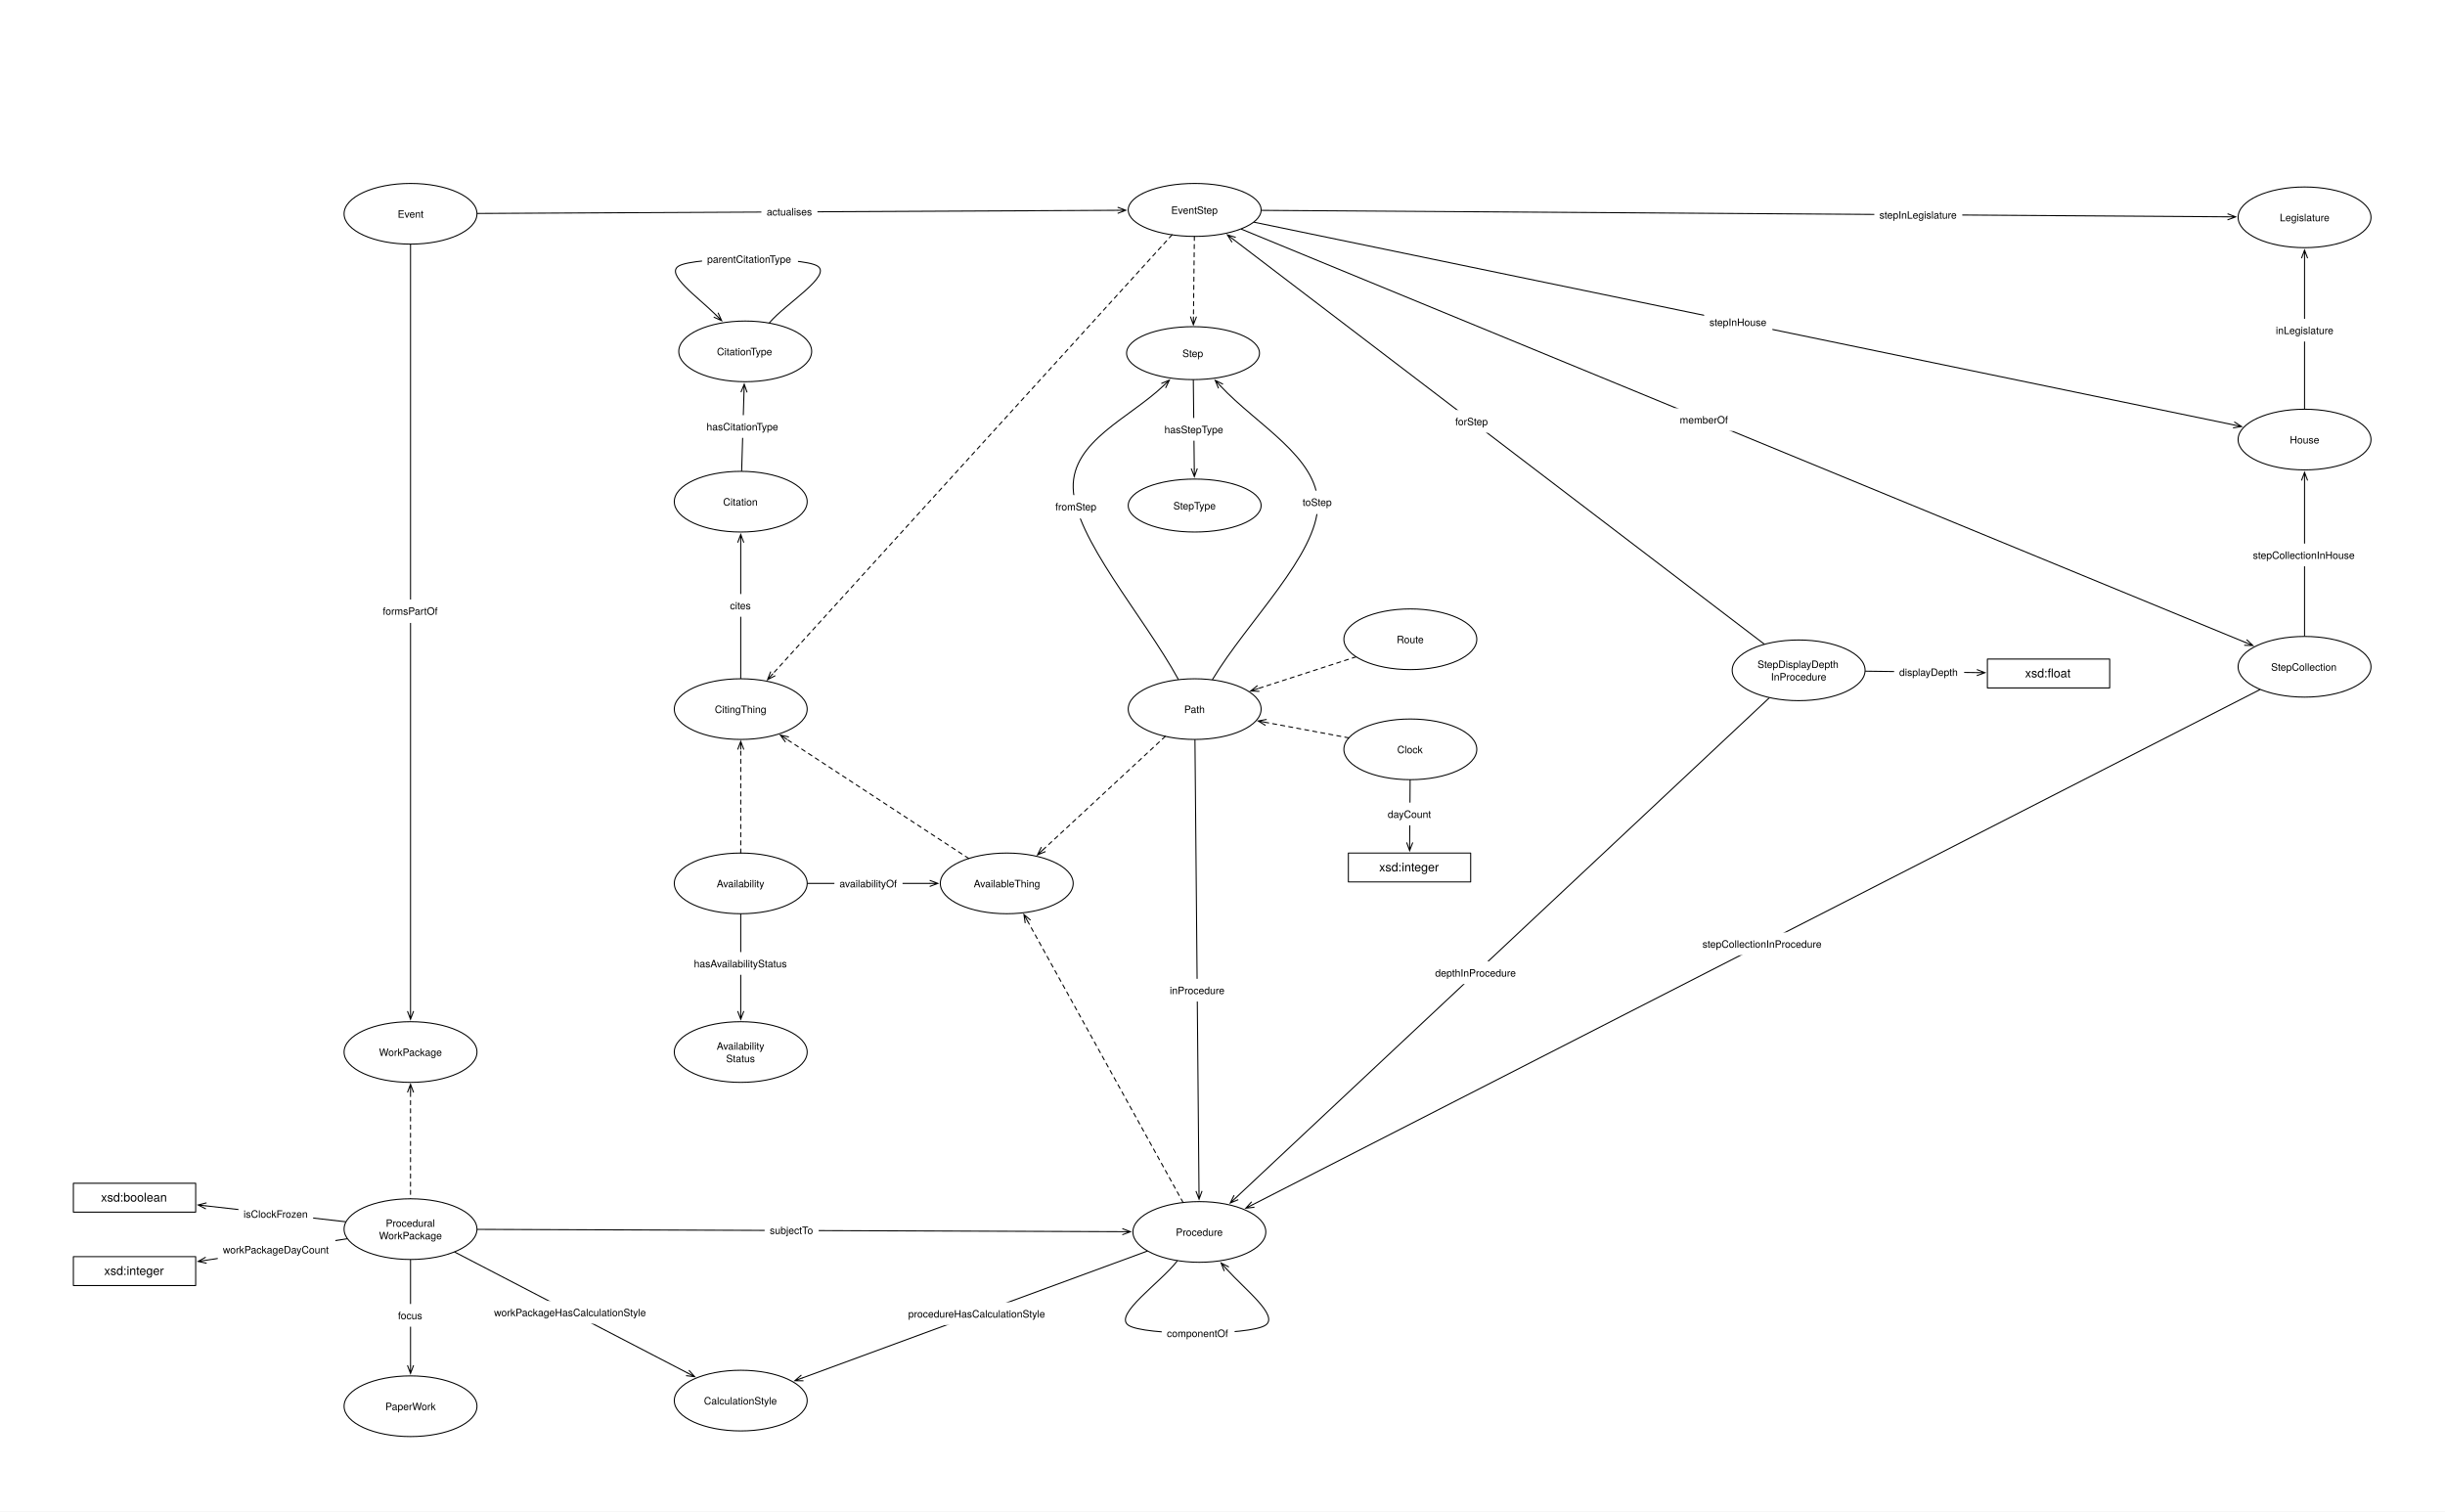
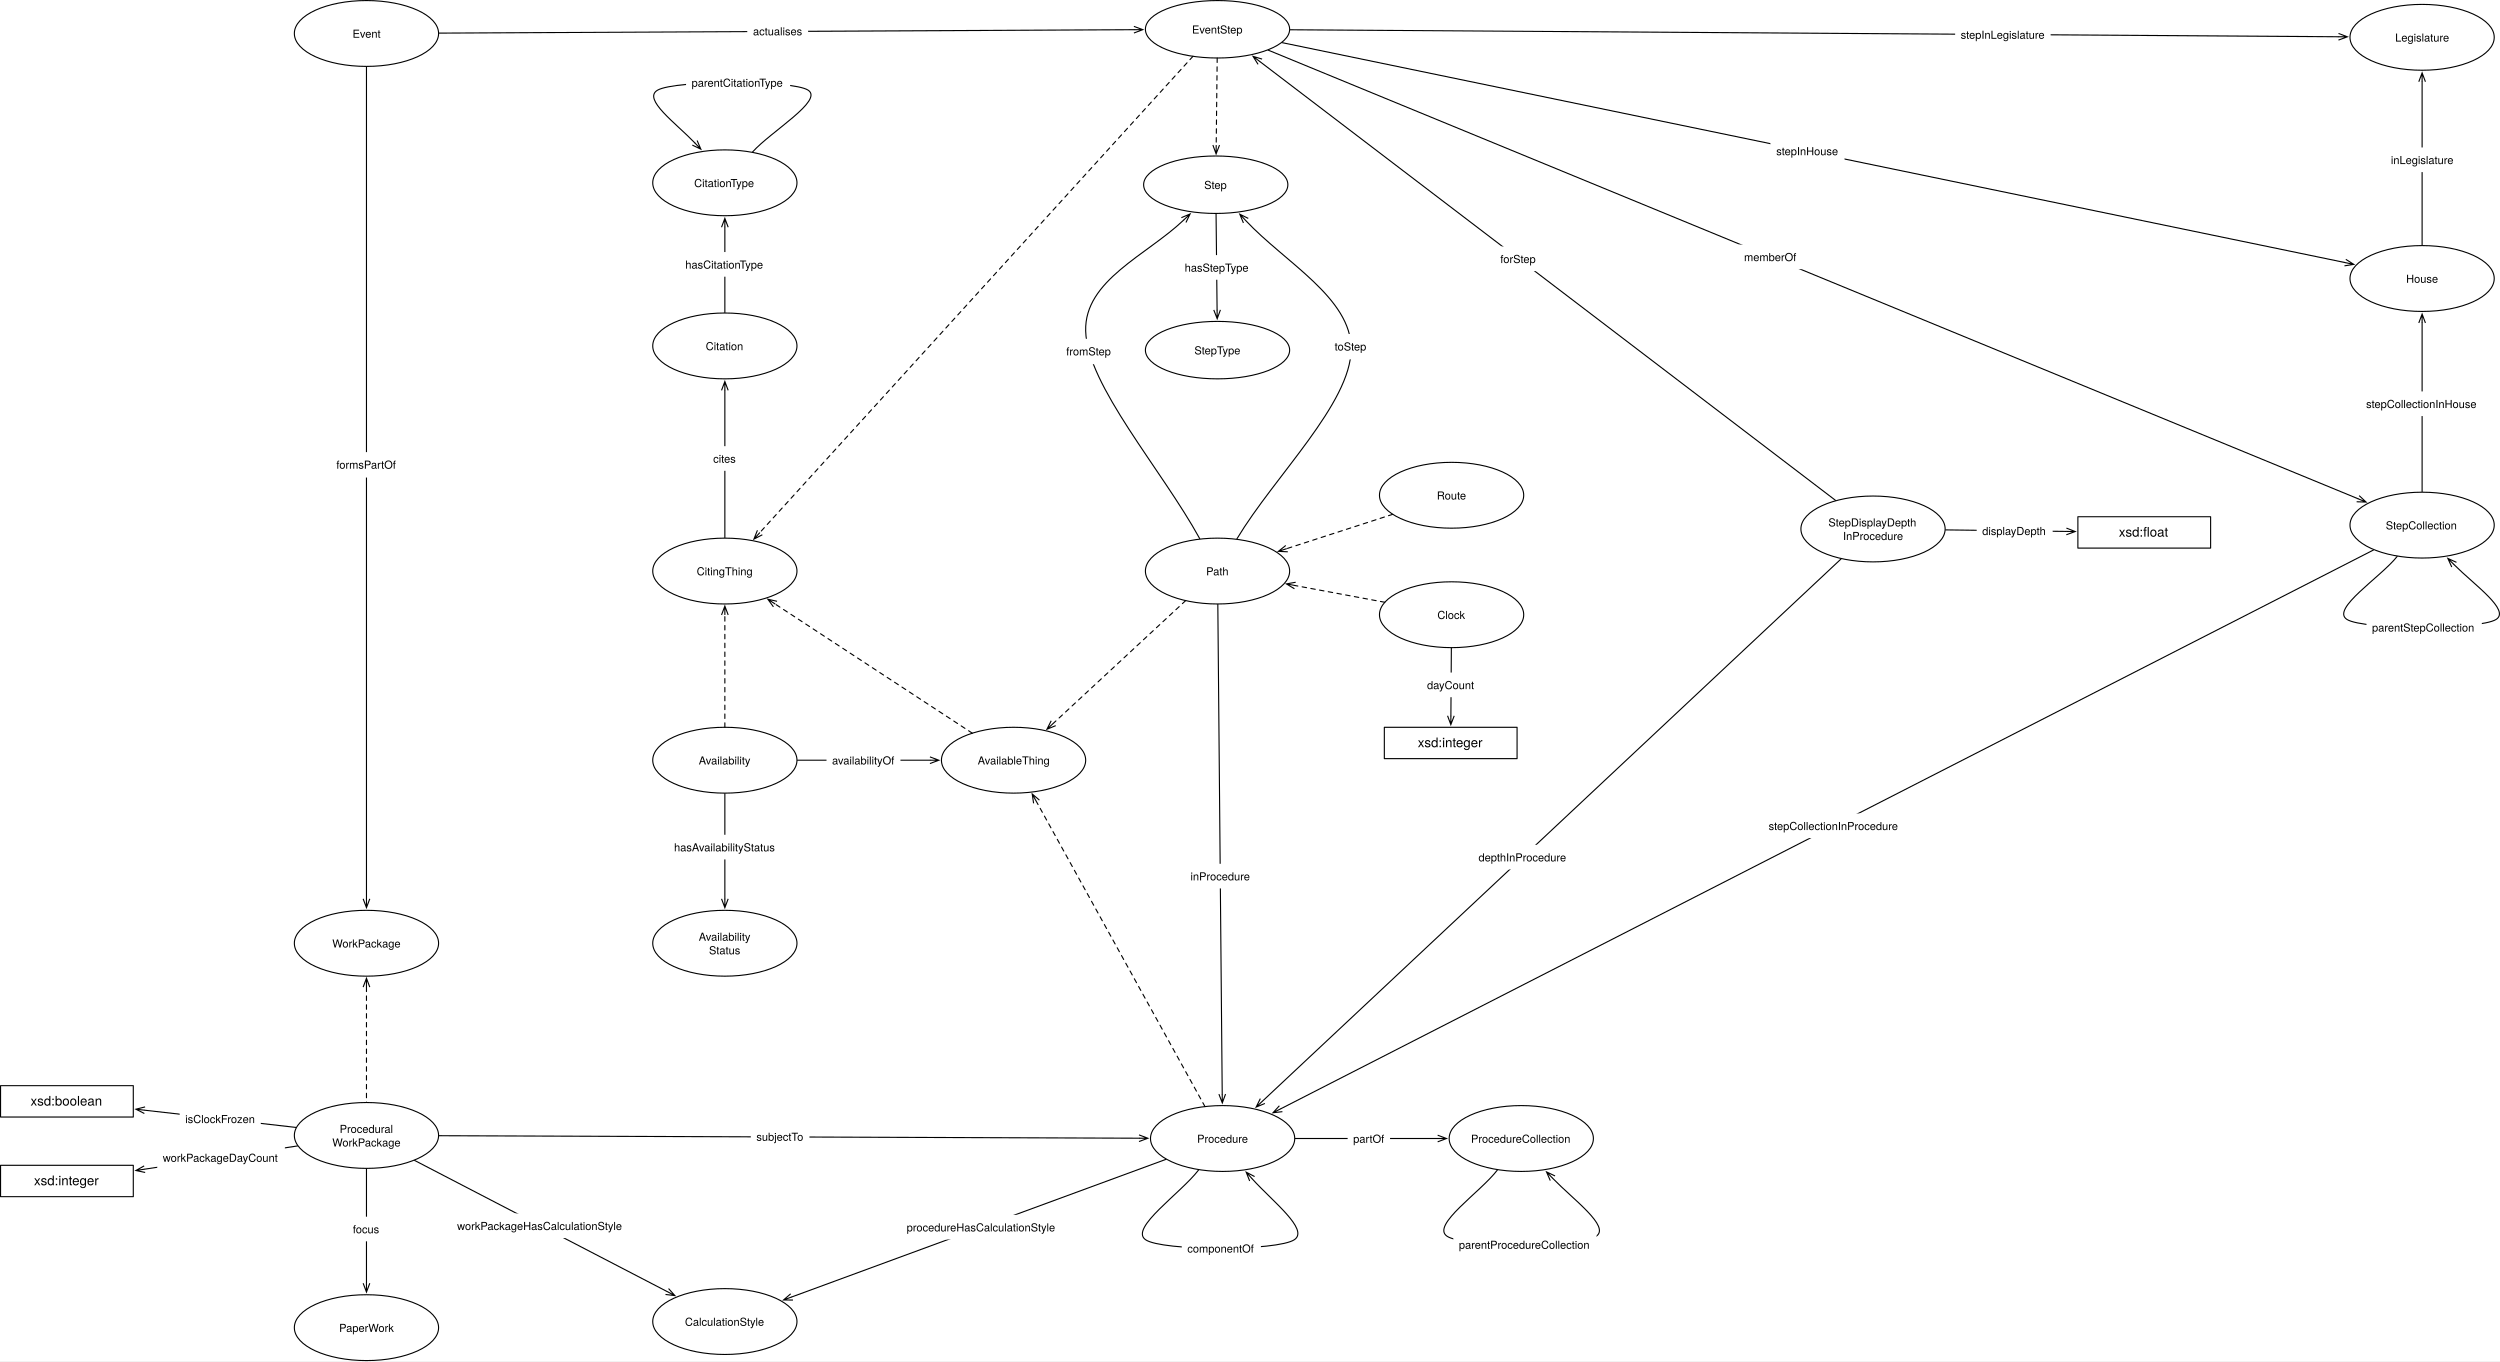
- <svg xmlns="http://www.w3.org/2000/svg" version="1.1" viewBox="0 0 2399 1483" width="2399" height="1483">
+ <svg xmlns="http://www.w3.org/2000/svg" version="1.1" viewBox="71.5 179.5 2260.114 1230.528" width="2260.114" height="1230.528">
  <defs>
    <marker orient="auto" overflow="visible" markerUnits="strokeWidth" id="StickArrow_Marker" stroke-linejoin="miter" stroke-miterlimit="10" viewBox="-1 -4 10 8" markerWidth="10" markerHeight="8" color="black">
      <g>
        <path d="M 8 0 L 0 0 M 0 -3 L 8 0 L 0 3" fill="none" stroke="currentColor" stroke-width="1" />
      </g>
    </marker>
    <marker orient="auto" overflow="visible" markerUnits="strokeWidth" id="StickArrow_Marker_2" stroke-linejoin="miter" stroke-miterlimit="10" viewBox="-9 -4 10 8" markerWidth="10" markerHeight="8" color="black">
      <g>
        <path d="M -8 0 L 0 0 M 0 3 L -8 0 L 0 -3" fill="none" stroke="currentColor" stroke-width="1" />
      </g>
    </marker>
  </defs>
-   <g id="Canvas_1" stroke="none" fill-opacity="1" stroke-dasharray="none" stroke-opacity="1" fill="none">
-     <rect fill="white" x="0" y="0" width="2399" height="1483" />
+   <g id="Canvas_1" fill="none" stroke="none" stroke-dasharray="none" fill-opacity="1" stroke-opacity="1">
+     <rect fill="white" x="71.5" y="179.5" width="2260.114" height="1230.528" />
    <g id="Canvas_1_Layer_1">
      <g id="Graphic_935">
        <ellipse cx="1764.803" cy="657.709" rx="65.197" ry="29.764" fill="white" />
        <ellipse cx="1764.803" cy="657.709" rx="65.197" ry="29.764" stroke="black" stroke-linecap="round" stroke-linejoin="round" stroke-width="1" />
        <text transform="translate(1717.646 645.4287)" fill="black">
          <tspan font-family="Helvetica Neue" font-size="10" fill="black" x="6.777" y="10" xml:space="preserve">StepDisplayDepth</tspan>
          <tspan font-family="Helvetica Neue" font-size="10" fill="black" x="20.022" y="22.28" xml:space="preserve">InProcedure</tspan>
        </text>
      </g>
      <g id="Graphic_791">
        <ellipse cx="1170.591" cy="346.5" rx="65.197" ry="25.972" fill="white" />
        <ellipse cx="1170.591" cy="346.5" rx="65.197" ry="25.972" stroke="black" stroke-linecap="round" stroke-linejoin="round" stroke-width="1" />
        <text transform="translate(1123.433 340.36)" fill="black">
          <tspan font-family="Helvetica Neue" font-size="10" fill="black" x="36.692" y="10" xml:space="preserve">Step</tspan>
        </text>
      </g>
      <g id="Graphic_798">
        <ellipse cx="402.803" cy="209.764" rx="65.197" ry="29.764" fill="white" />
        <ellipse cx="402.803" cy="209.764" rx="65.197" ry="29.764" stroke="black" stroke-linecap="round" stroke-linejoin="round" stroke-width="1" />
        <text transform="translate(355.6457 203.6238)" fill="black">
          <tspan font-family="Helvetica Neue" font-size="10" fill="black" x="34.562" y="10" xml:space="preserve">Event</tspan>
        </text>
      </g>
      <g id="Line_799">
        <line x1="468.496" y1="209.44" x2="1096.605" y2="206.345" marker-end="url(#StickArrow_Marker)" stroke="black" stroke-linecap="round" stroke-linejoin="round" stroke-width="1" />
      </g>
      <g id="Graphic_800">
        <rect x="747.062" y="196.432" width="55" height="23" fill="white" />
        <text transform="translate(752.2469 201.4319)" fill="black">
          <tspan font-family="Helvetica Neue" font-size="10" fill="black" x="5115908e-19" y="10" xml:space="preserve">actualises</tspan>
        </text>
      </g>
      <g id="Graphic_807">
        <ellipse cx="1383.803" cy="627.236" rx="65.197" ry="29.764" fill="white" />
        <ellipse cx="1383.803" cy="627.236" rx="65.197" ry="29.764" stroke="black" stroke-linecap="round" stroke-linejoin="round" stroke-width="1" />
        <text transform="translate(1336.646 621.0962)" fill="black">
          <tspan font-family="Helvetica Neue" font-size="10" fill="black" x="33.822" y="10" xml:space="preserve">Route</tspan>
        </text>
      </g>
      <g id="Line_808">
        <path d="M 1141.58 378.461 C 1108.157 410.287 1051.815 432.84 1053 478.684 C 1054.271 527.861 1121.738 603.868 1156.101 666.451" marker-start="url(#StickArrow_Marker_2)" stroke="black" stroke-linecap="round" stroke-linejoin="round" stroke-width="1" />
      </g>
      <g id="Graphic_809">
        <rect x="1030.089" y="485.78" width="52" height="23" fill="white" />
        <text transform="translate(1035.434 490.7799)" fill="black">
          <tspan font-family="Helvetica Neue" font-size="10" fill="black" x="6536993e-19" y="10" xml:space="preserve">fromStep</tspan>
        </text>
      </g>
      <g id="Graphic_812">
        <ellipse cx="2261.197" cy="431.291" rx="65.197" ry="29.764" fill="white" />
        <ellipse cx="2261.197" cy="431.291" rx="65.197" ry="29.764" stroke="black" stroke-linecap="round" stroke-linejoin="round" stroke-width="1" />
        <text transform="translate(2214.039 425.1513)" fill="black">
          <tspan font-family="Helvetica Neue" font-size="10" fill="black" x="32.712" y="10" xml:space="preserve">House</tspan>
        </text>
      </g>
      <g id="Graphic_815">
        <ellipse cx="1176.803" cy="1208.764" rx="65.197" ry="29.764" fill="white" />
        <ellipse cx="1176.803" cy="1208.764" rx="65.197" ry="29.764" stroke="black" stroke-linecap="round" stroke-linejoin="round" stroke-width="1" />
        <text transform="translate(1129.646 1202.624)" fill="black">
          <tspan font-family="Helvetica Neue" font-size="10" fill="black" x="24.097" y="10" xml:space="preserve">Procedure</tspan>
        </text>
      </g>
      <g id="Line_820">
        <line x1="1172.469" y1="726.027" x2="1176.443" y2="1168.601" marker-end="url(#StickArrow_Marker)" stroke="black" stroke-linecap="round" stroke-linejoin="round" stroke-width="1" />
      </g>
      <g id="Graphic_821">
        <rect x="1142.723" y="960.395" width="63.9" height="22.28" fill="white" />
        <text transform="translate(1147.723 965.3949)" fill="black">
          <tspan font-family="Helvetica Neue" font-size="10" fill="black" x="7283063e-19" y="10" xml:space="preserve">inProcedure</tspan>
        </text>
      </g>
      <g id="Line_826">
        <path d="M 1189.727 666.63 C 1224.148 609.426 1292.746 544.172 1293 495 C 1293.239 448.819 1233.198 416.797 1197.8 378.992" marker-end="url(#StickArrow_Marker)" stroke="black" stroke-linecap="round" stroke-linejoin="round" stroke-width="1" />
      </g>
      <g id="Graphic_827">
        <rect x="1272.969" y="481.408" width="40" height="23" fill="white" />
        <text transform="translate(1278.06 486.408)" fill="black">
          <tspan font-family="Helvetica Neue" font-size="10" fill="black" x="0" y="10" xml:space="preserve">toStep</tspan>
        </text>
      </g>
      <g id="Graphic_842">
        <ellipse cx="402.803" cy="1032.236" rx="65.197" ry="29.764" fill="white" />
        <ellipse cx="402.803" cy="1032.236" rx="65.197" ry="29.764" stroke="black" stroke-linecap="round" stroke-linejoin="round" stroke-width="1" />
        <text transform="translate(355.6457 1026.096)" fill="black">
          <tspan font-family="Helvetica Neue" font-size="10" fill="black" x="16.237" y="10" xml:space="preserve">WorkPackage</tspan>
        </text>
      </g>
      <g id="Line_847">
        <line x1="402.803" y1="240.028" x2="402.803" y2="992.072" marker-end="url(#StickArrow_Marker)" stroke="black" stroke-linecap="round" stroke-linejoin="round" stroke-width="1" />
      </g>
      <g id="Graphic_848">
        <rect x="370.303" y="588.229" width="65" height="23" fill="white" />
        <text transform="translate(375.5781 593.2291)" fill="black">
          <tspan font-family="Helvetica Neue" font-size="10" fill="black" x="3659295e-19" y="10" xml:space="preserve">formsPartOf</tspan>
        </text>
      </g>
      <g id="Line_864">
        <line x1="1230.56" y1="218.048" x2="2191.614" y2="416.894" marker-end="url(#StickArrow_Marker)" stroke="black" stroke-linecap="round" stroke-linejoin="round" stroke-width="1" />
      </g>
      <g id="Graphic_865">
        <rect x="1672.037" y="304.823" width="67" height="23" fill="white" />
        <text transform="translate(1677.292 309.8229)" fill="black">
          <tspan font-family="Helvetica Neue" font-size="10" fill="black" x="7993606e-19" y="10" xml:space="preserve">stepInHouse</tspan>
        </text>
      </g>
      <g id="Line_867">
        <line x1="402.803" y1="1236.264" x2="402.803" y2="1339.6" marker-end="url(#StickArrow_Marker)" stroke="black" stroke-linecap="round" stroke-linejoin="round" stroke-width="1" />
      </g>
      <g id="Graphic_868">
        <rect x="385.488" y="1279.446" width="34.63" height="22.28" fill="white" />
        <text transform="translate(390.4882 1284.446)" fill="black">
          <tspan font-family="Helvetica Neue" font-size="10" fill="black" x="5098144e-19" y="10" xml:space="preserve">focus</tspan>
        </text>
      </g>
      <g id="Line_887">
        <line x1="468.498" y1="1206.235" x2="1101.208" y2="1208.494" marker-end="url(#StickArrow_Marker)" stroke="black" stroke-linecap="round" stroke-linejoin="round" stroke-width="1" />
      </g>
      <g id="Graphic_888">
        <rect x="750.271" y="1195.835" width="53" height="23" fill="white" />
        <text transform="translate(755.2861 1200.835)" fill="black">
          <tspan font-family="Helvetica Neue" font-size="10" fill="black" x="5790923e-19" y="10" xml:space="preserve">subjectTo</tspan>
        </text>
      </g>
      <g id="Line_899">
        <line x1="2261.197" y1="623.972" x2="2261.197" y2="471.455" marker-end="url(#StickArrow_Marker)" stroke="black" stroke-linecap="round" stroke-linejoin="round" stroke-width="1" />
      </g>
      <g id="Graphic_900">
        <rect x="2205.547" y="533.363" width="111.3" height="22.28" fill="white" />
        <text transform="translate(2210.547 538.3634)" fill="black">
          <tspan font-family="Helvetica Neue" font-size="10" fill="black" x="0" y="10" xml:space="preserve">stepCollectionInHouse</tspan>
        </text>
      </g>
      <g id="Line_901">
        <line x1="1218" y1="224.826" x2="2203.158" y2="630.346" marker-end="url(#StickArrow_Marker)" stroke="black" stroke-linecap="round" stroke-linejoin="round" stroke-width="1" />
      </g>
      <g id="Graphic_902">
        <rect x="1643.19" y="400.566" width="57.62" height="22.28" fill="white" />
        <text transform="translate(1648.19 405.5659)" fill="black">
          <tspan font-family="Helvetica Neue" font-size="10" fill="black" x="0" y="10" xml:space="preserve">memberOf</tspan>
        </text>
      </g>
      <g id="Line_903">
        <line x1="2217.331" y1="676.668" x2="1229.483" y2="1181.825" marker-end="url(#StickArrow_Marker)" stroke="black" stroke-linecap="round" stroke-linejoin="round" stroke-width="1" />
      </g>
      <g id="Graphic_904">
        <rect x="1665.41" y="914.901" width="128.53" height="22.28" fill="white" />
        <text transform="translate(1670.41 919.9012)" fill="black">
          <tspan font-family="Helvetica Neue" font-size="10" fill="black" x="0" y="10" xml:space="preserve">stepCollectionInProcedure</tspan>
        </text>
      </g>
      <g id="Line_907">
        <line x1="1170.875" y1="372.972" x2="1171.806" y2="459.656" marker-end="url(#StickArrow_Marker)" stroke="black" stroke-linecap="round" stroke-linejoin="round" stroke-width="1" />
      </g>
      <g id="Graphic_906">
        <rect x="1137.499" y="410.124" width="67.79" height="22.28" fill="white" />
        <text transform="translate(1142.499 415.1238)" fill="black">
          <tspan font-family="Helvetica Neue" font-size="10" fill="black" x="4369838e-19" y="10" xml:space="preserve">hasStepType</tspan>
        </text>
      </g>
      <g id="Line_937">
        <line x1="1735.879" y1="684.816" x2="1212.951" y2="1174.887" marker-end="url(#StickArrow_Marker)" stroke="black" stroke-linecap="round" stroke-linejoin="round" stroke-width="1" />
      </g>
      <g id="Graphic_936">
        <rect x="1403.119" y="943.257" width="90.21" height="22.28" fill="white" />
        <text transform="translate(1408.119 948.257)" fill="black">
          <tspan font-family="Helvetica Neue" font-size="10" fill="black" x="0" y="10" xml:space="preserve">depthInProcedure</tspan>
        </text>
      </g>
      <g id="Line_939">
        <line x1="1730.9" y1="631.865" x2="1210.673" y2="235.302" marker-end="url(#StickArrow_Marker)" stroke="black" stroke-linecap="round" stroke-linejoin="round" stroke-width="1" />
      </g>
      <g id="Graphic_938">
        <rect x="1422.878" y="402.297" width="42.96" height="22.28" fill="white" />
        <text transform="translate(1427.878 407.2971)" fill="black">
          <tspan font-family="Helvetica Neue" font-size="10" fill="black" x="0" y="10" xml:space="preserve">forStep</tspan>
        </text>
      </g>
      <g id="Graphic_940">
        <rect x="1950" y="646.654" width="120" height="28.346" fill="white" />
        <rect x="1950" y="646.654" width="120" height="28.346" stroke="black" stroke-linecap="round" stroke-linejoin="round" stroke-width="1" />
        <text transform="translate(1955 653.6588)" fill="black">
          <tspan font-family="Helvetica Neue" font-size="12" fill="black" x="32.002" y="11" xml:space="preserve">xsd:float</tspan>
        </text>
      </g>
      <g id="Line_942">
        <line x1="1830.475" y1="658.544" x2="1939.601" y2="659.932" marker-end="url(#StickArrow_Marker)" stroke="black" stroke-linecap="round" stroke-linejoin="round" stroke-width="1" />
      </g>
      <g id="Graphic_941">
        <rect x="1858.496" y="648.197" width="68.72" height="22.28" fill="white" />
        <text transform="translate(1863.496 653.1971)" fill="black">
          <tspan font-family="Helvetica Neue" font-size="10" fill="black" x="58264504e-20" y="10" xml:space="preserve">displayDepth</tspan>
        </text>
      </g>
      <g id="Graphic_946">
        <ellipse cx="726.803" cy="866.764" rx="65.197" ry="29.764" fill="white" />
        <ellipse cx="726.803" cy="866.764" rx="65.197" ry="29.764" stroke="black" stroke-linecap="round" stroke-linejoin="round" stroke-width="1" />
        <text transform="translate(679.6457 860.6238)" fill="black">
          <tspan font-family="Helvetica Neue" font-size="10" fill="black" x="23.547" y="10" xml:space="preserve">Availability</tspan>
        </text>
      </g>
      <g id="Line_948">
        <line x1="792.5" y1="866.764" x2="912.206" y2="866.764" marker-end="url(#StickArrow_Marker)" stroke="black" stroke-linecap="round" stroke-linejoin="round" stroke-width="1" />
      </g>
      <g id="Graphic_947">
        <rect x="818.702" y="855.624" width="66.85" height="22.28" fill="white" />
        <text transform="translate(823.7017 860.6238)" fill="black">
          <tspan font-family="Helvetica Neue" font-size="10" fill="black" x="0" y="10" xml:space="preserve">availabilityOf</tspan>
        </text>
      </g>
      <g id="Graphic_949">
        <ellipse cx="726.803" cy="1032.236" rx="65.197" ry="29.764" fill="white" />
        <ellipse cx="726.803" cy="1032.236" rx="65.197" ry="29.764" stroke="black" stroke-linecap="round" stroke-linejoin="round" stroke-width="1" />
        <text transform="translate(679.6457 1019.956)" fill="black">
          <tspan font-family="Helvetica Neue" font-size="10" fill="black" x="23.547" y="10" xml:space="preserve">Availability</tspan>
          <tspan font-family="Helvetica Neue" font-size="10" fill="black" x="32.802" y="22.28" xml:space="preserve">Status</tspan>
        </text>
      </g>
      <g id="Line_951">
        <line x1="726.803" y1="897.028" x2="726.803" y2="992.072" marker-end="url(#StickArrow_Marker)" stroke="black" stroke-linecap="round" stroke-linejoin="round" stroke-width="1" />
      </g>
      <g id="Graphic_950">
        <rect x="675.873" y="934.168" width="101.86" height="22.28" fill="white" />
        <text transform="translate(680.8732 939.1685)" fill="black">
          <tspan font-family="Helvetica Neue" font-size="10" fill="black" x="29842795e-20" y="10" xml:space="preserve">hasAvailabilityStatus</tspan>
        </text>
      </g>
      <g id="Graphic_954">
        <ellipse cx="2261.197" cy="213.236" rx="65.197" ry="29.764" fill="white" />
        <ellipse cx="2261.197" cy="213.236" rx="65.197" ry="29.764" stroke="black" stroke-linecap="round" stroke-linejoin="round" stroke-width="1" />
        <text transform="translate(2214.039 207.0962)" fill="black">
          <tspan font-family="Helvetica Neue" font-size="10" fill="black" x="22.802" y="10" xml:space="preserve">Legislature</tspan>
        </text>
      </g>
      <g id="Line_956">
        <line x1="1237.885" y1="206.411" x2="2185.607" y2="212.732" marker-end="url(#StickArrow_Marker)" stroke="black" stroke-linecap="round" stroke-linejoin="round" stroke-width="1" />
      </g>
      <g id="Graphic_955">
        <rect x="1839.04" y="199.568" width="86.31" height="22.28" fill="white" />
        <text transform="translate(1844.04 204.5682)" fill="black">
          <tspan font-family="Helvetica Neue" font-size="10" fill="black" x="6536993e-19" y="10" xml:space="preserve">stepInLegislature</tspan>
        </text>
      </g>
      <g id="Line_958">
        <line x1="2261.197" y1="401.028" x2="2261.197" y2="253.4" marker-end="url(#StickArrow_Marker)" stroke="black" stroke-linecap="round" stroke-linejoin="round" stroke-width="1" />
      </g>
      <g id="Graphic_957">
        <rect x="2227.952" y="312.811" width="66.49" height="22.28" fill="white" />
        <text transform="translate(2232.952 317.811)" fill="black">
          <tspan font-family="Helvetica Neue" font-size="10" fill="black" x="7993606e-19" y="10" xml:space="preserve">inLegislature</tspan>
        </text>
      </g>
      <g id="Line_960">
        <path d="M 1155.033 1237.273 C 1139.024 1258.238 1092.542 1289.691 1107 1300.174 C 1121.458 1310.657 1226.752 1310.621 1241.787 1300.174 C 1255.073 1290.943 1221.684 1265.396 1203.484 1245.159" marker-end="url(#StickArrow_Marker)" stroke="black" stroke-linecap="round" stroke-linejoin="round" stroke-width="1" />
      </g>
      <g id="Graphic_959">
        <rect x="1139.898" y="1296.88" width="71.51" height="22.28" fill="white" />
        <text transform="translate(1144.898 1301.88)" fill="black">
          <tspan font-family="Helvetica Neue" font-size="10" fill="black" x="0" y="10" xml:space="preserve">componentOf</tspan>
        </text>
      </g>
      <g id="Graphic_966">
        <ellipse cx="726.803" cy="1374.236" rx="65.197" ry="29.764" fill="white" />
        <ellipse cx="726.803" cy="1374.236" rx="65.197" ry="29.764" stroke="black" stroke-linecap="round" stroke-linejoin="round" stroke-width="1" />
        <text transform="translate(679.6457 1368.096)" fill="black">
          <tspan font-family="Helvetica Neue" font-size="10" fill="black" x="11.047" y="10" xml:space="preserve">CalculationStyle</tspan>
        </text>
      </g>
      <g id="Line_968">
        <line x1="1125.555" y1="1227.608" x2="787.343" y2="1351.975" marker-end="url(#StickArrow_Marker)" stroke="black" stroke-linecap="round" stroke-linejoin="round" stroke-width="1" />
      </g>
      <g id="Graphic_967">
        <rect x="886.16" y="1277.769" width="145.38" height="22.28" fill="white" />
        <text transform="translate(891.1605 1282.769)" fill="black">
          <tspan font-family="Helvetica Neue" font-size="10" fill="black" x="5115908e-19" y="10" xml:space="preserve">procedureHasCalculationStyle</tspan>
        </text>
      </g>
      <g id="Line_970">
        <line x1="446.297" y1="1228.584" x2="674.523" y2="1347.09" marker-end="url(#StickArrow_Marker)" stroke="black" stroke-linecap="round" stroke-linejoin="round" stroke-width="1" />
      </g>
      <g id="Graphic_969">
        <rect x="479.727" y="1276.482" width="160.54" height="22.28" fill="white" />
        <text transform="translate(484.7266 1281.482)" fill="black">
          <tspan font-family="Helvetica Neue" font-size="10" fill="black" x="42632564e-20" y="10" xml:space="preserve">workPackageHasCalculationStyle</tspan>
        </text>
      </g>
      <g id="Graphic_973">
        <rect x="72" y="1161" width="120" height="28.346" fill="white" />
        <rect x="72" y="1161" width="120" height="28.346" stroke="black" stroke-linecap="round" stroke-linejoin="round" stroke-width="1" />
        <text transform="translate(77 1168.005)" fill="black">
          <tspan font-family="Helvetica Neue" font-size="12" fill="black" x="22.108" y="11" xml:space="preserve">xsd:boolean</tspan>
        </text>
      </g>
      <g id="Line_972">
        <line x1="339.037" y1="1198.741" x2="202.333" y2="1183.18" marker-end="url(#StickArrow_Marker)" stroke="black" stroke-linecap="round" stroke-linejoin="round" stroke-width="1" />
      </g>
      <g id="Graphic_971">
        <rect x="233.944" y="1179.811" width="73.32" height="22.28" fill="white" />
        <text transform="translate(238.9441 1184.811)" fill="black">
          <tspan font-family="Helvetica Neue" font-size="10" fill="black" x="0" y="10" xml:space="preserve">isClockFrozen</tspan>
        </text>
      </g>
      <g id="Graphic_974">
        <rect x="72" y="1233" width="120" height="28.346" fill="white" />
        <rect x="72" y="1233" width="120" height="28.346" stroke="black" stroke-linecap="round" stroke-linejoin="round" stroke-width="1" />
        <text transform="translate(77 1240.005)" fill="black">
          <tspan font-family="Helvetica Neue" font-size="12" fill="black" x="25.222" y="11" xml:space="preserve">xsd:integer</tspan>
        </text>
      </g>
      <g id="Line_976">
        <line x1="340.439" y1="1215.482" x2="202.282" y2="1236.487" marker-end="url(#StickArrow_Marker)" stroke="black" stroke-linecap="round" stroke-linejoin="round" stroke-width="1" />
      </g>
      <g id="Graphic_975">
        <rect x="213.665" y="1214.846" width="115.37" height="22.28" fill="white" />
        <text transform="translate(218.6651 1219.846)" fill="black">
          <tspan font-family="Helvetica Neue" font-size="10" fill="black" x="0" y="10" xml:space="preserve">workPackageDayCount</tspan>
        </text>
      </g>
      <g id="Graphic_977">
        <ellipse cx="1383.803" cy="735.236" rx="65.197" ry="29.764" fill="white" />
        <ellipse cx="1383.803" cy="735.236" rx="65.197" ry="29.764" stroke="black" stroke-linecap="round" stroke-linejoin="round" stroke-width="1" />
        <text transform="translate(1336.646 729.0962)" fill="black">
          <tspan font-family="Helvetica Neue" font-size="10" fill="black" x="34.287" y="10" xml:space="preserve">Clock</tspan>
        </text>
      </g>
      <g id="Graphic_986">
        <rect x="1323" y="837" width="120" height="28.346" fill="white" />
        <rect x="1323" y="837" width="120" height="28.346" stroke="black" stroke-linecap="round" stroke-linejoin="round" stroke-width="1" />
        <text transform="translate(1328 844.0052)" fill="black">
          <tspan font-family="Helvetica Neue" font-size="12" fill="black" x="25.222" y="11" xml:space="preserve">xsd:integer</tspan>
        </text>
      </g>
      <g id="Line_985">
        <line x1="1383.593" y1="765.5" x2="1383.17" y2="826.6" marker-end="url(#StickArrow_Marker)" stroke="black" stroke-linecap="round" stroke-linejoin="round" stroke-width="1" />
      </g>
      <g id="Graphic_984">
        <rect x="1356.599" y="787.516" width="53.53" height="22.28" fill="white" />
        <text transform="translate(1361.599 792.5163)" fill="black">
          <tspan font-family="Helvetica Neue" font-size="10" fill="black" x="0" y="10" xml:space="preserve">dayCount</tspan>
        </text>
      </g>
      <g id="Graphic_988">
        <ellipse cx="1172.197" cy="496.028" rx="65.197" ry="25.972" fill="white" />
        <ellipse cx="1172.197" cy="496.028" rx="65.197" ry="25.972" stroke="black" stroke-linecap="round" stroke-linejoin="round" stroke-width="1" />
        <text transform="translate(1125.039 489.8876)" fill="black">
          <tspan font-family="Helvetica Neue" font-size="10" fill="black" x="26.227" y="10" xml:space="preserve">StepType</tspan>
        </text>
      </g>
      <g id="Graphic_989">
        <ellipse cx="2261.197" cy="654.236" rx="65.197" ry="29.764" fill="white" />
        <ellipse cx="2261.197" cy="654.236" rx="65.197" ry="29.764" stroke="black" stroke-linecap="round" stroke-linejoin="round" stroke-width="1" />
        <text transform="translate(2214.039 648.0962)" fill="black">
          <tspan font-family="Helvetica Neue" font-size="10" fill="black" x="14.287" y="10" xml:space="preserve">StepCollection</tspan>
        </text>
      </g>
      <g id="Graphic_990">
        <ellipse cx="1172.197" cy="695.764" rx="65.197" ry="29.764" fill="white" />
        <ellipse cx="1172.197" cy="695.764" rx="65.197" ry="29.764" stroke="black" stroke-linecap="round" stroke-linejoin="round" stroke-width="1" />
        <text transform="translate(1125.039 689.6238)" fill="black">
          <tspan font-family="Helvetica Neue" font-size="10" fill="black" x="36.877" y="10" xml:space="preserve">Path</tspan>
        </text>
      </g>
      <g id="Line_991">
        <line x1="1330.619" y1="644.46" x2="1234.8" y2="675.49" marker-end="url(#StickArrow_Marker)" stroke="black" stroke-linecap="round" stroke-linejoin="round" stroke-dasharray="4.0,4.0" stroke-width="1" />
      </g>
      <g id="Line_992">
        <line x1="1323.435" y1="723.975" x2="1242.298" y2="708.84" marker-end="url(#StickArrow_Marker)" stroke="black" stroke-linecap="round" stroke-linejoin="round" stroke-dasharray="4.0,4.0" stroke-width="1" />
      </g>
      <g id="Graphic_993">
        <ellipse cx="987.803" cy="866.764" rx="65.197" ry="29.764" fill="white" />
        <ellipse cx="987.803" cy="866.764" rx="65.197" ry="29.764" stroke="black" stroke-linecap="round" stroke-linejoin="round" stroke-width="1" />
        <text transform="translate(940.6457 860.6238)" fill="black">
          <tspan font-family="Helvetica Neue" font-size="10" fill="black" x="14.747" y="10" xml:space="preserve">AvailableThing</tspan>
        </text>
      </g>
      <g id="Line_994">
        <line x1="1143.394" y1="722.475" x2="1023.865" y2="833.321" marker-end="url(#StickArrow_Marker)" stroke="black" stroke-linecap="round" stroke-linejoin="round" stroke-dasharray="4.0,4.0" stroke-width="1" />
      </g>
      <g id="Line_995">
        <line x1="1160.852" y1="1179.9" x2="1008.543" y2="904.293" marker-end="url(#StickArrow_Marker)" stroke="black" stroke-linecap="round" stroke-linejoin="round" stroke-dasharray="4.0,4.0" stroke-width="1" />
      </g>
      <g id="Line_999">
        <line x1="402.803" y1="1071.9" x2="402.803" y2="1176.236" marker-start="url(#StickArrow_Marker_2)" stroke="black" stroke-linecap="round" stroke-linejoin="round" stroke-dasharray="4.0,4.0" stroke-width="1" />
      </g>
      <g id="Graphic_1000">
        <ellipse cx="402.803" cy="1379.764" rx="65.197" ry="29.764" fill="white" />
        <ellipse cx="402.803" cy="1379.764" rx="65.197" ry="29.764" stroke="black" stroke-linecap="round" stroke-linejoin="round" stroke-width="1" />
        <text transform="translate(355.6457 1373.624)" fill="black">
          <tspan font-family="Helvetica Neue" font-size="10" fill="black" x="22.442" y="10" xml:space="preserve">PaperWork</tspan>
        </text>
      </g>
      <g id="Graphic_1001">
        <ellipse cx="402.803" cy="1206" rx="65.197" ry="29.764" fill="white" />
        <ellipse cx="402.803" cy="1206" rx="65.197" ry="29.764" stroke="black" stroke-linecap="round" stroke-linejoin="round" stroke-width="1" />
        <text transform="translate(355.6457 1193.72)" fill="black">
          <tspan font-family="Helvetica Neue" font-size="10" fill="black" x="22.897" y="10" xml:space="preserve">Procedural</tspan>
          <tspan font-family="Helvetica Neue" font-size="10" fill="black" x="16.237" y="22.28" xml:space="preserve">WorkPackage</tspan>
        </text>
      </g>
      <g id="Graphic_1010">
        <ellipse cx="1172.197" cy="205.972" rx="65.197" ry="25.972" fill="white" />
        <ellipse cx="1172.197" cy="205.972" rx="65.197" ry="25.972" stroke="black" stroke-linecap="round" stroke-linejoin="round" stroke-width="1" />
        <text transform="translate(1125.039 199.8324)" fill="black">
          <tspan font-family="Helvetica Neue" font-size="10" fill="black" x="24.097" y="10" xml:space="preserve">EventStep</tspan>
        </text>
      </g>
      <g id="Line_1011">
        <line x1="1171.9" y1="231.945" x2="1171.001" y2="310.628" marker-end="url(#StickArrow_Marker)" stroke="black" stroke-linecap="round" stroke-linejoin="round" stroke-dasharray="4.0,4.0" stroke-width="1" />
      </g>
      <g id="Graphic_1015">
        <ellipse cx="726.803" cy="695.764" rx="65.197" ry="29.764" fill="white" />
        <ellipse cx="726.803" cy="695.764" rx="65.197" ry="29.764" stroke="black" stroke-linecap="round" stroke-linejoin="round" stroke-width="1" />
        <text transform="translate(679.6457 689.6238)" fill="black">
          <tspan font-family="Helvetica Neue" font-size="10" fill="black" x="21.692" y="10" xml:space="preserve">CitingThing</tspan>
        </text>
      </g>
      <g id="Line_1016">
        <line x1="1149.986" y1="230.398" x2="758.468" y2="660.943" marker-end="url(#StickArrow_Marker)" stroke="black" stroke-linecap="round" stroke-linejoin="round" stroke-dasharray="4.0,4.0" stroke-width="1" />
      </g>
      <g id="Line_1017">
        <line x1="950.524" y1="842.34" x2="772.363" y2="725.614" marker-end="url(#StickArrow_Marker)" stroke="black" stroke-linecap="round" stroke-linejoin="round" stroke-dasharray="4.0,4.0" stroke-width="1" />
      </g>
      <g id="Line_1019">
        <line x1="726.803" y1="837" x2="726.803" y2="735.428" marker-end="url(#StickArrow_Marker)" stroke="black" stroke-linecap="round" stroke-linejoin="round" stroke-dasharray="4.0,4.0" stroke-width="1" />
      </g>
      <g id="Graphic_1021">
        <ellipse cx="726.803" cy="492.236" rx="65.197" ry="29.764" fill="white" />
        <ellipse cx="726.803" cy="492.236" rx="65.197" ry="29.764" stroke="black" stroke-linecap="round" stroke-linejoin="round" stroke-width="1" />
        <text transform="translate(679.6457 486.0962)" fill="black">
          <tspan font-family="Helvetica Neue" font-size="10" fill="black" x="29.842" y="10" xml:space="preserve">Citation</tspan>
        </text>
      </g>
      <g id="Line_1023">
        <line x1="726.803" y1="665.5" x2="726.803" y2="532.4" marker-end="url(#StickArrow_Marker)" stroke="black" stroke-linecap="round" stroke-linejoin="round" stroke-width="1" />
      </g>
      <g id="Graphic_1022">
        <rect x="711.248" y="582.86" width="31.11" height="22.28" fill="white" />
        <text transform="translate(716.2482 587.86)" fill="black">
          <tspan font-family="Helvetica Neue" font-size="10" fill="black" x="29132252e-20" y="10" xml:space="preserve">cites</tspan>
        </text>
      </g>
      <g id="Graphic_1024">
-         <ellipse cx="731.197" cy="344.764" rx="65.197" ry="29.764" fill="white" />
-         <ellipse cx="731.197" cy="344.764" rx="65.197" ry="29.764" stroke="black" stroke-linecap="round" stroke-linejoin="round" stroke-width="1" />
-         <text transform="translate(684.0394 338.6238)" fill="black">
+         <ellipse cx="726.803" cy="344.764" rx="65.197" ry="29.764" fill="white" />
+         <ellipse cx="726.803" cy="344.764" rx="65.197" ry="29.764" stroke="black" stroke-linecap="round" stroke-linejoin="round" stroke-width="1" />
+         <text transform="translate(679.6457 338.6238)" fill="black">
          <tspan font-family="Helvetica Neue" font-size="10" fill="black" x="19.377" y="10" xml:space="preserve">CitationType</tspan>
        </text>
      </g>
      <g id="Line_1026">
-         <line x1="727.705" y1="461.975" x2="730" y2="384.92" marker-end="url(#StickArrow_Marker)" stroke="black" stroke-linecap="round" stroke-linejoin="round" stroke-width="1" />
+         <line x1="726.803" y1="461.972" x2="726.803" y2="384.928" marker-end="url(#StickArrow_Marker)" stroke="black" stroke-linecap="round" stroke-linejoin="round" stroke-width="1" />
      </g>
      <g id="Graphic_1025">
-         <rect x="688.255" y="407.36" width="81.49" height="22.28" fill="white" />
-         <text transform="translate(693.255 412.36)" fill="black">
+         <rect x="686.058" y="407.36" width="81.49" height="22.28" fill="white" />
+         <text transform="translate(691.0581 412.36)" fill="black">
          <tspan font-family="Helvetica Neue" font-size="10" fill="black" x="8029133e-19" y="10" xml:space="preserve">hasCitationType</tspan>
        </text>
      </g>
      <g id="Line_1028">
-         <path d="M 755.015 316.61 C 770.696 298.075 816.896 270.267 802.062 261 C 787.227 251.733 681.5 251.781 666 261 C 652.448 269.06 684.537 291.218 702.408 308.983" marker-end="url(#StickArrow_Marker)" stroke="black" stroke-linecap="round" stroke-linejoin="round" stroke-width="1" />
+         <path d="M 751.885 316.847 C 768.609 298.233 816.375 270.307 802.062 261 C 787.749 251.693 682.009 251.818 666 261 C 652.058 268.997 682.625 290.927 699.556 308.587" marker-end="url(#StickArrow_Marker)" stroke="black" stroke-linecap="round" stroke-linejoin="round" stroke-width="1" />
      </g>
      <g id="Graphic_1027">
-         <rect x="688.848" y="242.93" width="94.09" height="22.28" fill="white" />
-         <text transform="translate(693.8482 247.9296)" fill="black">
+         <rect x="691.73" y="242.939" width="94.09" height="22.28" fill="white" />
+         <text transform="translate(696.7301 247.9386)" fill="black">
          <tspan font-family="Helvetica Neue" font-size="10" fill="black" x="6394885e-20" y="10" xml:space="preserve">parentCitationType</tspan>
+         </text>
+       </g>
+       <g id="Graphic_1029">
+         <ellipse cx="1446.803" cy="1208.764" rx="65.197" ry="29.764" fill="white" />
+         <ellipse cx="1446.803" cy="1208.764" rx="65.197" ry="29.764" stroke="black" stroke-linecap="round" stroke-linejoin="round" stroke-width="1" />
+         <text transform="translate(1399.646 1202.624)" fill="black">
+           <tspan font-family="Helvetica Neue" font-size="10" fill="black" x="1.692" y="10" xml:space="preserve">ProcedureCollection</tspan>
+         </text>
+       </g>
+       <g id="Line_1031">
+         <line x1="1242.5" y1="1208.764" x2="1371.206" y2="1208.764" marker-end="url(#StickArrow_Marker)" stroke="black" stroke-linecap="round" stroke-linejoin="round" stroke-width="1" />
+       </g>
+       <g id="Graphic_1030">
+         <rect x="1289.822" y="1197.624" width="38.34" height="22.28" fill="white" />
+         <text transform="translate(1294.822 1202.624)" fill="black">
+           <tspan font-family="Helvetica Neue" font-size="10" fill="black" x="7105427e-20" y="10" xml:space="preserve">partOf</tspan>
+         </text>
+       </g>
+       <g id="Line_1033">
+         <path d="M 1425.16 1237.293 C 1410.025 1257.244 1364.855 1287.176 1379.75 1297.151 C 1394.645 1307.127 1499.724 1307.132 1514.537 1297.151 C 1527.602 1288.349 1493.823 1264.016 1475.171 1244.7" marker-end="url(#StickArrow_Marker)" stroke="black" stroke-linecap="round" stroke-linejoin="round" stroke-width="1" />
+       </g>
+       <g id="Graphic_1032">
+         <rect x="1385.387" y="1293.487" width="129.46" height="22.28" fill="white" />
+         <text transform="translate(1390.387 1298.487)" fill="black">
+           <tspan font-family="Helvetica Neue" font-size="10" fill="black" x="0" y="10" xml:space="preserve">parentProcedureCollection</tspan>
+         </text>
+       </g>
+       <g id="Line_1035">
+         <path d="M 2238.604 682.606 C 2223.498 701.575 2178.373 730.032 2193.283 739.516 C 2208.193 749 2313.038 748.992 2328.07 739.516 C 2341.26 731.202 2308.418 708.294 2290.131 690.001" marker-end="url(#StickArrow_Marker)" stroke="black" stroke-linecap="round" stroke-linejoin="round" stroke-width="1" />
+       </g>
+       <g id="Graphic_1034">
+         <rect x="2210.909" y="735.481" width="104.27" height="22.28" fill="white" />
+         <text transform="translate(2215.909 740.481)" fill="black">
+           <tspan font-family="Helvetica Neue" font-size="10" fill="black" x="22737368e-20" y="10" xml:space="preserve">parentStepCollection</tspan>
        </text>
      </g>
    </g>
  </g>
</svg>
